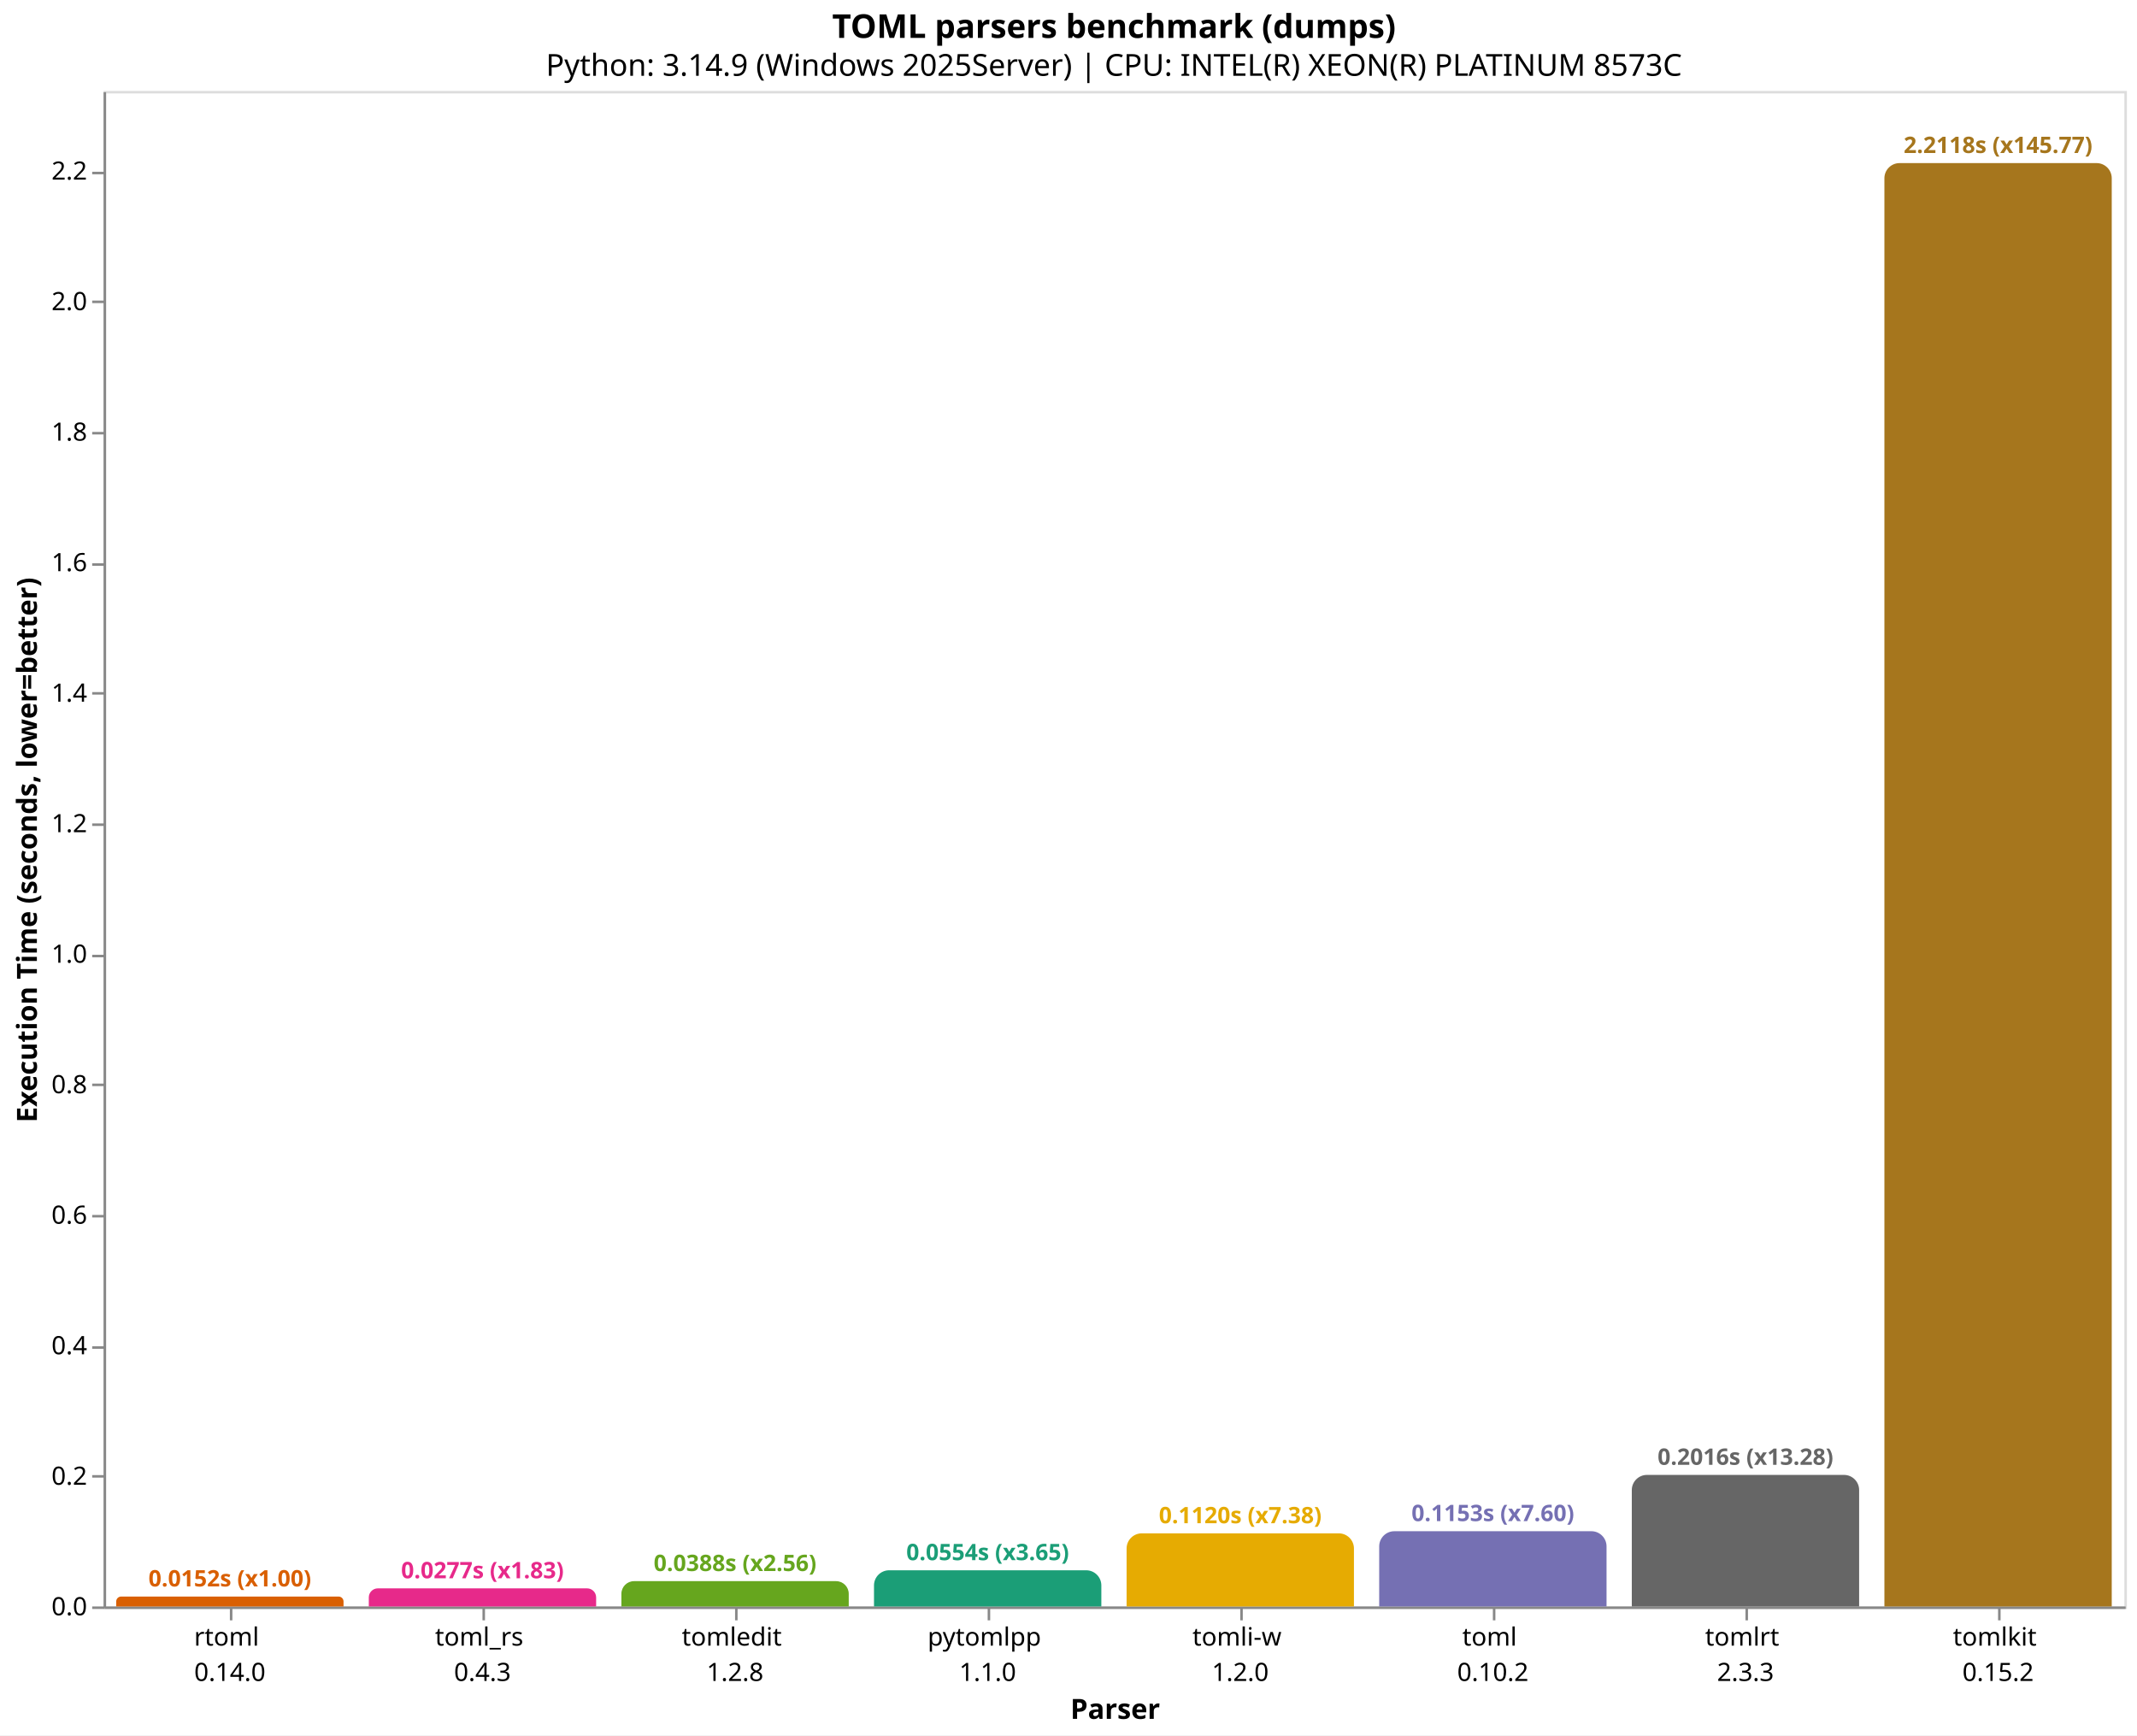
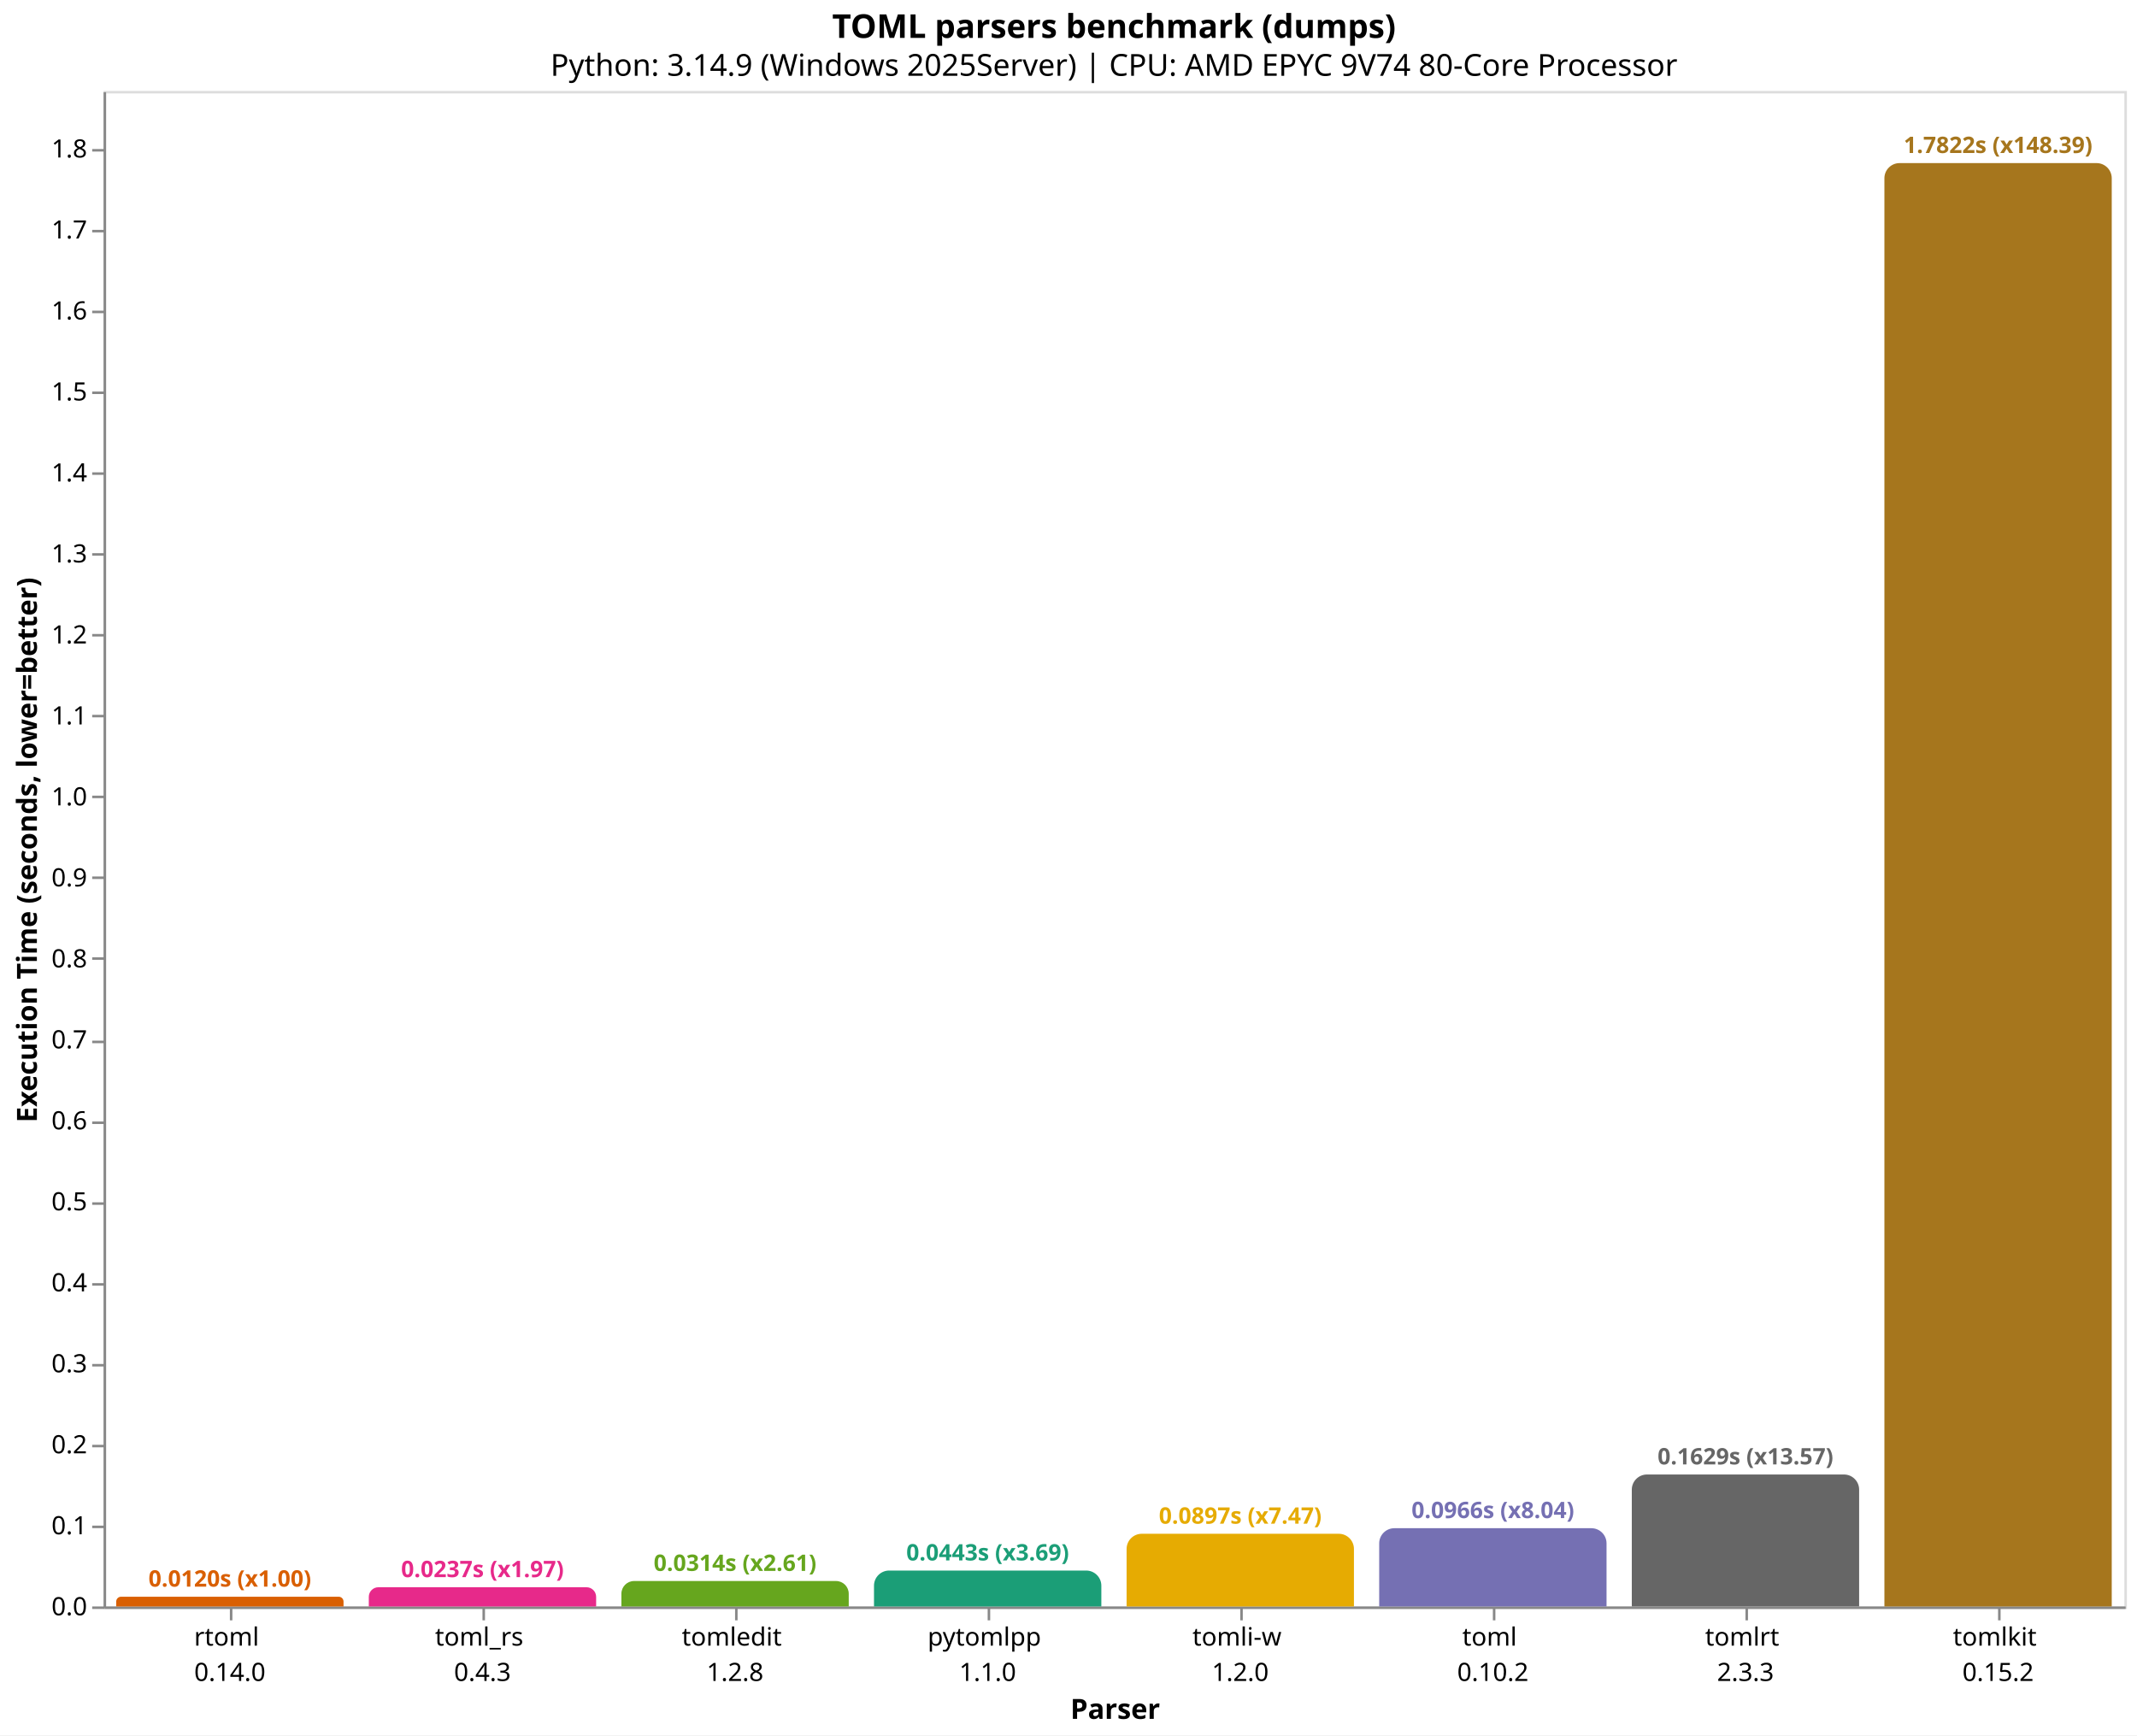
<svg xmlns="http://www.w3.org/2000/svg" version="1.1" class="marks" width="846" height="687" viewBox="0 0 846 687">
  <rect width="846" height="687" fill="white" />
  <g fill="none" stroke-miterlimit="10" transform="translate(41,36)">
    <g class="mark-group role-frame root" role="graphics-object" aria-roledescription="group mark container">
      <g transform="translate(0,0)">
        <path class="background" aria-hidden="true" d="M0.5,0.5h800v600h-800Z" stroke="#ddd" />
        <g>
          <g class="mark-group role-axis" role="graphics-symbol" aria-roledescription="axis" aria-label="X-axis titled 'Parser' for a discrete scale with 8 values: rtoml&#10;0.14.0, toml_rs&#10;0.4.3, tomledit&#10;1.2.8, pytomlpp&#10;1.1.0, tomli-w&#10;1.2.0, ending with tomlkit&#10;0.15.2">
            <g transform="translate(0.5,600.5)">
              <path class="background" aria-hidden="true" d="M0,0h0v0h0Z" pointer-events="none" />
              <g>
                <g class="mark-rule role-axis-tick" pointer-events="none">
                  <line transform="translate(50,0)" x2="0" y2="5" stroke="#888" stroke-width="1" opacity="1" />
                  <line transform="translate(150,0)" x2="0" y2="5" stroke="#888" stroke-width="1" opacity="1" />
                  <line transform="translate(250,0)" x2="0" y2="5" stroke="#888" stroke-width="1" opacity="1" />
                  <line transform="translate(350,0)" x2="0" y2="5" stroke="#888" stroke-width="1" opacity="1" />
                  <line transform="translate(450,0)" x2="0" y2="5" stroke="#888" stroke-width="1" opacity="1" />
                  <line transform="translate(550,0)" x2="0" y2="5" stroke="#888" stroke-width="1" opacity="1" />
                  <line transform="translate(650,0)" x2="0" y2="5" stroke="#888" stroke-width="1" opacity="1" />
                  <line transform="translate(750,0)" x2="0" y2="5" stroke="#888" stroke-width="1" opacity="1" />
                </g>
                <g class="mark-text role-axis-label" pointer-events="none">
                  <text text-anchor="middle" transform="translate(49.5,15)" font-family="sans-serif" font-size="10px" fill="#000" opacity="1">
                    <tspan>rtoml</tspan>
                    <tspan x="0" dy="14">0.14.0</tspan>
                  </text>
                  <text text-anchor="middle" transform="translate(149.5,15)" font-family="sans-serif" font-size="10px" fill="#000" opacity="1">
                    <tspan>toml_rs</tspan>
                    <tspan x="0" dy="14">0.4.3</tspan>
                  </text>
                  <text text-anchor="middle" transform="translate(249.5,15)" font-family="sans-serif" font-size="10px" fill="#000" opacity="1">
                    <tspan>tomledit</tspan>
                    <tspan x="0" dy="14">1.2.8</tspan>
                  </text>
                  <text text-anchor="middle" transform="translate(349.5,15)" font-family="sans-serif" font-size="10px" fill="#000" opacity="1">
                    <tspan>pytomlpp</tspan>
                    <tspan x="0" dy="14">1.1.0</tspan>
                  </text>
                  <text text-anchor="middle" transform="translate(449.5,15)" font-family="sans-serif" font-size="10px" fill="#000" opacity="1">
                    <tspan>tomli-w</tspan>
                    <tspan x="0" dy="14">1.2.0</tspan>
                  </text>
                  <text text-anchor="middle" transform="translate(549.5,15)" font-family="sans-serif" font-size="10px" fill="#000" opacity="1">
                    <tspan>toml</tspan>
                    <tspan x="0" dy="14">0.10.2</tspan>
                  </text>
                  <text text-anchor="middle" transform="translate(649.5,15)" font-family="sans-serif" font-size="10px" fill="#000" opacity="1">
                    <tspan>tomlrt</tspan>
                    <tspan x="0" dy="14">2.3.3</tspan>
                  </text>
                  <text text-anchor="middle" transform="translate(749.5,15)" font-family="sans-serif" font-size="10px" fill="#000" opacity="1">
                    <tspan>tomlkit</tspan>
                    <tspan x="0" dy="14">0.15.2</tspan>
                  </text>
                </g>
                <g class="mark-rule role-axis-domain" pointer-events="none">
                  <line transform="translate(0,0)" x2="800" y2="0" stroke="#888" stroke-width="1" opacity="1" />
                </g>
                <g class="mark-text role-axis-title" pointer-events="none">
                  <text text-anchor="middle" transform="translate(400,44)" font-family="sans-serif" font-size="11px" font-weight="bold" fill="#000" opacity="1">Parser</text>
                </g>
              </g>
              <path class="foreground" aria-hidden="true" d="" pointer-events="none" display="none" />
            </g>
          </g>
-           <g class="mark-group role-axis" role="graphics-symbol" aria-roledescription="axis" aria-label="Y-axis titled 'Execution Time (seconds, lower=better)' for a linear scale with values from 0.0 to 2.3">
+           <g class="mark-group role-axis" role="graphics-symbol" aria-roledescription="axis" aria-label="Y-axis titled 'Execution Time (seconds, lower=better)' for a linear scale with values from 0.0 to 1.9">
            <g transform="translate(0.5,0.5)">
              <path class="background" aria-hidden="true" d="M0,0h0v0h0Z" pointer-events="none" />
              <g>
                <g class="mark-rule role-axis-tick" pointer-events="none">
                  <line transform="translate(0,600)" x2="-5" y2="0" stroke="#888" stroke-width="1" opacity="1" />
-                   <line transform="translate(0,548)" x2="-5" y2="0" stroke="#888" stroke-width="1" opacity="1" />
-                   <line transform="translate(0,497)" x2="-5" y2="0" stroke="#888" stroke-width="1" opacity="1" />
-                   <line transform="translate(0,445)" x2="-5" y2="0" stroke="#888" stroke-width="1" opacity="1" />
-                   <line transform="translate(0,393)" x2="-5" y2="0" stroke="#888" stroke-width="1" opacity="1" />
-                   <line transform="translate(0,342)" x2="-5" y2="0" stroke="#888" stroke-width="1" opacity="1" />
-                   <line transform="translate(0,290)" x2="-5" y2="0" stroke="#888" stroke-width="1" opacity="1" />
-                   <line transform="translate(0,238)" x2="-5" y2="0" stroke="#888" stroke-width="1" opacity="1" />
-                   <line transform="translate(0,187)" x2="-5" y2="0" stroke="#888" stroke-width="1" opacity="1" />
-                   <line transform="translate(0,135)" x2="-5" y2="0" stroke="#888" stroke-width="1" opacity="1" />
-                   <line transform="translate(0,83)" x2="-5" y2="0" stroke="#888" stroke-width="1" opacity="1" />
-                   <line transform="translate(0,32)" x2="-5" y2="0" stroke="#888" stroke-width="1" opacity="1" />
+                   <line transform="translate(0,568)" x2="-5" y2="0" stroke="#888" stroke-width="1" opacity="1" />
+                   <line transform="translate(0,536)" x2="-5" y2="0" stroke="#888" stroke-width="1" opacity="1" />
+                   <line transform="translate(0,504)" x2="-5" y2="0" stroke="#888" stroke-width="1" opacity="1" />
+                   <line transform="translate(0,472)" x2="-5" y2="0" stroke="#888" stroke-width="1" opacity="1" />
+                   <line transform="translate(0,440)" x2="-5" y2="0" stroke="#888" stroke-width="1" opacity="1" />
+                   <line transform="translate(0,408)" x2="-5" y2="0" stroke="#888" stroke-width="1" opacity="1" />
+                   <line transform="translate(0,376)" x2="-5" y2="0" stroke="#888" stroke-width="1" opacity="1" />
+                   <line transform="translate(0,343)" x2="-5" y2="0" stroke="#888" stroke-width="1" opacity="1" />
+                   <line transform="translate(0,311)" x2="-5" y2="0" stroke="#888" stroke-width="1" opacity="1" />
+                   <line transform="translate(0,279)" x2="-5" y2="0" stroke="#888" stroke-width="1" opacity="1" />
+                   <line transform="translate(0,247)" x2="-5" y2="0" stroke="#888" stroke-width="1" opacity="1" />
+                   <line transform="translate(0,215)" x2="-5" y2="0" stroke="#888" stroke-width="1" opacity="1" />
+                   <line transform="translate(0,183)" x2="-5" y2="0" stroke="#888" stroke-width="1" opacity="1" />
+                   <line transform="translate(0,151)" x2="-5" y2="0" stroke="#888" stroke-width="1" opacity="1" />
+                   <line transform="translate(0,119)" x2="-5" y2="0" stroke="#888" stroke-width="1" opacity="1" />
+                   <line transform="translate(0,87)" x2="-5" y2="0" stroke="#888" stroke-width="1" opacity="1" />
+                   <line transform="translate(0,55)" x2="-5" y2="0" stroke="#888" stroke-width="1" opacity="1" />
+                   <line transform="translate(0,23)" x2="-5" y2="0" stroke="#888" stroke-width="1" opacity="1" />
                </g>
                <g class="mark-text role-axis-label" pointer-events="none">
                  <text text-anchor="end" transform="translate(-7,603)" font-family="sans-serif" font-size="10px" fill="#000" opacity="1">0.0</text>
-                   <text text-anchor="end" transform="translate(-7,551.329)" font-family="sans-serif" font-size="10px" fill="#000" opacity="1">0.2</text>
-                   <text text-anchor="end" transform="translate(-7,499.6581)" font-family="sans-serif" font-size="10px" fill="#000" opacity="1">0.4</text>
-                   <text text-anchor="end" transform="translate(-7,447.9871)" font-family="sans-serif" font-size="10px" fill="#000" opacity="1">0.6</text>
-                   <text text-anchor="end" transform="translate(-7,396.3162)" font-family="sans-serif" font-size="10px" fill="#000" opacity="1">0.8</text>
-                   <text text-anchor="end" transform="translate(-7,344.6452)" font-family="sans-serif" font-size="10px" fill="#000" opacity="1">1.0</text>
-                   <text text-anchor="end" transform="translate(-7,292.9742)" font-family="sans-serif" font-size="10px" fill="#000" opacity="1">1.2</text>
-                   <text text-anchor="end" transform="translate(-7,241.3033)" font-family="sans-serif" font-size="10px" fill="#000" opacity="1">1.4</text>
-                   <text text-anchor="end" transform="translate(-7,189.6323)" font-family="sans-serif" font-size="10px" fill="#000" opacity="1">1.6</text>
-                   <text text-anchor="end" transform="translate(-7,137.9614)" font-family="sans-serif" font-size="10px" fill="#000" opacity="1">1.8</text>
-                   <text text-anchor="end" transform="translate(-7,86.29041)" font-family="sans-serif" font-size="10px" fill="#000" opacity="1">2.0</text>
-                   <text text-anchor="end" transform="translate(-7,34.61945)" font-family="sans-serif" font-size="10px" fill="#000" opacity="1">2.2</text>
+                   <text text-anchor="end" transform="translate(-7,570.9366)" font-family="sans-serif" font-size="10px" fill="#000" opacity="1">0.1</text>
+                   <text text-anchor="end" transform="translate(-7,538.8732)" font-family="sans-serif" font-size="10px" fill="#000" opacity="1">0.2</text>
+                   <text text-anchor="end" transform="translate(-7,506.8099)" font-family="sans-serif" font-size="10px" fill="#000" opacity="1">0.3</text>
+                   <text text-anchor="end" transform="translate(-7,474.7465)" font-family="sans-serif" font-size="10px" fill="#000" opacity="1">0.4</text>
+                   <text text-anchor="end" transform="translate(-7,442.6831)" font-family="sans-serif" font-size="10px" fill="#000" opacity="1">0.5</text>
+                   <text text-anchor="end" transform="translate(-7,410.6197)" font-family="sans-serif" font-size="10px" fill="#000" opacity="1">0.6</text>
+                   <text text-anchor="end" transform="translate(-7,378.5564)" font-family="sans-serif" font-size="10px" fill="#000" opacity="1">0.7</text>
+                   <text text-anchor="end" transform="translate(-7,346.493)" font-family="sans-serif" font-size="10px" fill="#000" opacity="1">0.8</text>
+                   <text text-anchor="end" transform="translate(-7,314.4296)" font-family="sans-serif" font-size="10px" fill="#000" opacity="1">0.9</text>
+                   <text text-anchor="end" transform="translate(-7,282.3662)" font-family="sans-serif" font-size="10px" fill="#000" opacity="1">1.0</text>
+                   <text text-anchor="end" transform="translate(-7,250.3029)" font-family="sans-serif" font-size="10px" fill="#000" opacity="1">1.1</text>
+                   <text text-anchor="end" transform="translate(-7,218.2395)" font-family="sans-serif" font-size="10px" fill="#000" opacity="1">1.2</text>
+                   <text text-anchor="end" transform="translate(-7,186.1761)" font-family="sans-serif" font-size="10px" fill="#000" opacity="1">1.3</text>
+                   <text text-anchor="end" transform="translate(-7,154.1127)" font-family="sans-serif" font-size="10px" fill="#000" opacity="1">1.4</text>
+                   <text text-anchor="end" transform="translate(-7,122.0493)" font-family="sans-serif" font-size="10px" fill="#000" opacity="1">1.5</text>
+                   <text text-anchor="end" transform="translate(-7,89.98596)" font-family="sans-serif" font-size="10px" fill="#000" opacity="1">1.6</text>
+                   <text text-anchor="end" transform="translate(-7,57.92259)" font-family="sans-serif" font-size="10px" fill="#000" opacity="1">1.7</text>
+                   <text text-anchor="end" transform="translate(-7,25.85921)" font-family="sans-serif" font-size="10px" fill="#000" opacity="1">1.8</text>
                </g>
                <g class="mark-rule role-axis-domain" pointer-events="none">
                  <line transform="translate(0,600)" x2="0" y2="-600" stroke="#888" stroke-width="1" opacity="1" />
                </g>
                <g class="mark-text role-axis-title" pointer-events="none">
                  <text text-anchor="middle" transform="translate(-24.90137,300) rotate(-90) translate(0,-2)" font-family="sans-serif" font-size="11px" font-weight="bold" fill="#000" opacity="1">Execution Time (seconds, lower=better)</text>
                </g>
              </g>
              <path class="foreground" aria-hidden="true" d="" pointer-events="none" display="none" />
            </g>
          </g>
          <g class="mark-group role-scope" role="graphics-object" aria-roledescription="group mark container">
-             <g transform="translate(5,596.0798)">
-               <path class="background" aria-hidden="true" d="M1.96,0L88.04,0C89.122,0,90,0.878,90,1.96L90,3.92C90,3.92,90,3.92,90,3.92L0,3.92C0,3.92,0,3.92,0,3.92L0,1.96C0,0.878,0.878,0,1.96,0Z" />
+             <g transform="translate(5,596.1491)">
+               <path class="background" aria-hidden="true" d="M1.925,0L88.075,0C89.137,0,90,0.863,90,1.925L90,3.851C90,3.851,90,3.851,90,3.851L0,3.851C0,3.851,0,3.851,0,3.851L0,1.925C0,0.863,0.863,0,1.925,0Z" />
              <g clip-path="url(#clip9)">
                <g class="mark-group role-scope" role="graphics-object" aria-roledescription="group mark container">
-                   <g transform="translate(0,-596.0798)">
-                     <path class="background" aria-hidden="true" d="M0,0h90v0h-90Z" />
-                     <g>
-                       <g class="mark-rect role-mark layer_0_marks" role="graphics-object" aria-roledescription="rect mark container">
-                         <path aria-label="Parser: rtoml&#10;0.14.0; Execution Time (seconds, lower=better): 0.0151736; parser: rtoml; Execution Time (s): 0.0152; Slowdown: 1.00" role="graphics-symbol" aria-roledescription="bar" d="M0,596.08h90v3.92h-90Z" fill="#d95f02" />
-                       </g>
-                     </g>
-                     <path class="foreground" aria-hidden="true" d="" display="none" />
-                   </g>
-                 </g>
-               </g>
-               <path class="foreground" aria-hidden="true" d="" display="none" />
-             </g>
-             <g transform="translate(105,592.8398)">
-               <path class="background" aria-hidden="true" d="M3.58,0L86.42,0C88.396,0,90,1.604,90,3.58L90,7.16C90,7.16,90,7.16,90,7.16L0,7.16C0,7.16,0,7.16,0,7.16L0,3.58C0,1.604,1.604,0,3.58,0Z" />
+                   <g transform="translate(0,-596.1491)">
+                     <path class="background" aria-hidden="true" d="M0,0h90v0h-90Z" />
+                     <g>
+                       <g class="mark-rect role-mark layer_0_marks" role="graphics-object" aria-roledescription="rect mark container">
+                         <path aria-label="Parser: rtoml&#10;0.14.0; Execution Time (seconds, lower=better): 0.0120103; parser: rtoml; Execution Time (s): 0.0120; Slowdown: 1.00" role="graphics-symbol" aria-roledescription="bar" d="M0,596.149h90v3.851h-90Z" fill="#d95f02" />
+                       </g>
+                     </g>
+                     <path class="foreground" aria-hidden="true" d="" display="none" />
+                   </g>
+                 </g>
+               </g>
+               <path class="foreground" aria-hidden="true" d="" display="none" />
+             </g>
+             <g transform="translate(105,592.3953)">
+               <path class="background" aria-hidden="true" d="M3.802,0L86.198,0C88.296,0,90,1.704,90,3.802L90,7.605C90,7.605,90,7.605,90,7.605L0,7.605C0,7.605,0,7.605,0,7.605L0,3.802C0,1.704,1.704,0,3.802,0Z" />
              <g clip-path="url(#clip10)">
                <g class="mark-group role-scope" role="graphics-object" aria-roledescription="group mark container">
-                   <g transform="translate(0,-592.8398)">
-                     <path class="background" aria-hidden="true" d="M0,0h90v0h-90Z" />
-                     <g>
-                       <g class="mark-rect role-mark layer_0_marks" role="graphics-object" aria-roledescription="rect mark container">
-                         <path aria-label="Parser: toml_rs&#10;0.4.3; Execution Time (seconds, lower=better): 0.0277145; parser: toml_rs; Execution Time (s): 0.0277; Slowdown: 1.83" role="graphics-symbol" aria-roledescription="bar" d="M0,592.84h90v7.16h-90Z" fill="#e7298a" />
-                       </g>
-                     </g>
-                     <path class="foreground" aria-hidden="true" d="" display="none" />
-                   </g>
-                 </g>
-               </g>
-               <path class="foreground" aria-hidden="true" d="" display="none" />
-             </g>
-             <g transform="translate(205,589.9831)">
-               <path class="background" aria-hidden="true" d="M5.008,0L84.992,0C87.756,0,90,2.244,90,5.008L90,10.017C90,10.017,90,10.017,90,10.017L0,10.017C0,10.017,0,10.017,0,10.017L0,5.008C0,2.244,2.244,0,5.008,0Z" />
+                   <g transform="translate(0,-592.3953)">
+                     <path class="background" aria-hidden="true" d="M0,0h90v0h-90Z" />
+                     <g>
+                       <g class="mark-rect role-mark layer_0_marks" role="graphics-object" aria-roledescription="rect mark container">
+                         <path aria-label="Parser: toml_rs&#10;0.4.3; Execution Time (seconds, lower=better): 0.0237177; parser: toml_rs; Execution Time (s): 0.0237; Slowdown: 1.97" role="graphics-symbol" aria-roledescription="bar" d="M0,592.395h90v7.605h-90Z" fill="#e7298a" />
+                       </g>
+                     </g>
+                     <path class="foreground" aria-hidden="true" d="" display="none" />
+                   </g>
+                 </g>
+               </g>
+               <path class="foreground" aria-hidden="true" d="" display="none" />
+             </g>
+             <g transform="translate(205,589.9303)">
+               <path class="background" aria-hidden="true" d="M5.035,0L84.965,0C87.744,0,90,2.256,90,5.035L90,10.07C90,10.07,90,10.07,90,10.07L0,10.07C0,10.07,0,10.07,0,10.07L0,5.035C0,2.256,2.256,0,5.035,0Z" />
              <g clip-path="url(#clip11)">
                <g class="mark-group role-scope" role="graphics-object" aria-roledescription="group mark container">
-                   <g transform="translate(0,-589.9831)">
-                     <path class="background" aria-hidden="true" d="M0,0h90v0h-90Z" />
-                     <g>
-                       <g class="mark-rect role-mark layer_0_marks" role="graphics-object" aria-roledescription="rect mark container">
-                         <path aria-label="Parser: tomledit&#10;1.2.8; Execution Time (seconds, lower=better): 0.0387718; parser: tomledit; Execution Time (s): 0.0388; Slowdown: 2.56" role="graphics-symbol" aria-roledescription="bar" d="M0,589.983h90v10.017h-90Z" fill="#66a61e" />
-                       </g>
-                     </g>
-                     <path class="foreground" aria-hidden="true" d="" display="none" />
-                   </g>
-                 </g>
-               </g>
-               <path class="foreground" aria-hidden="true" d="" display="none" />
-             </g>
-             <g transform="translate(305,585.6787)">
-               <path class="background" aria-hidden="true" d="M6,0L84,0C87.311,0,90,2.689,90,6L90,14.321C90,14.321,90,14.321,90,14.321L0,14.321C0,14.321,0,14.321,0,14.321L0,6C0,2.689,2.689,0,6,0Z" />
+                   <g transform="translate(0,-589.9303)">
+                     <path class="background" aria-hidden="true" d="M0,0h90v0h-90Z" />
+                     <g>
+                       <g class="mark-rect role-mark layer_0_marks" role="graphics-object" aria-roledescription="rect mark container">
+                         <path aria-label="Parser: tomledit&#10;1.2.8; Execution Time (seconds, lower=better): 0.0314056; parser: tomledit; Execution Time (s): 0.0314; Slowdown: 2.61" role="graphics-symbol" aria-roledescription="bar" d="M0,589.93h90v10.07h-90Z" fill="#66a61e" />
+                       </g>
+                     </g>
+                     <path class="foreground" aria-hidden="true" d="" display="none" />
+                   </g>
+                 </g>
+               </g>
+               <path class="foreground" aria-hidden="true" d="" display="none" />
+             </g>
+             <g transform="translate(305,585.7875)">
+               <path class="background" aria-hidden="true" d="M6,0L84,0C87.311,0,90,2.689,90,6L90,14.213C90,14.213,90,14.213,90,14.213L0,14.213C0,14.213,0,14.213,0,14.213L0,6C0,2.689,2.689,0,6,0Z" />
              <g clip-path="url(#clip12)">
                <g class="mark-group role-scope" role="graphics-object" aria-roledescription="group mark container">
-                   <g transform="translate(0,-585.6787)">
-                     <path class="background" aria-hidden="true" d="M0,0h90v0h-90Z" />
-                     <g>
-                       <g class="mark-rect role-mark layer_0_marks" role="graphics-object" aria-roledescription="rect mark container">
-                         <path aria-label="Parser: pytomlpp&#10;1.1.0; Execution Time (seconds, lower=better): 0.0554326; parser: pytomlpp; Execution Time (s): 0.0554; Slowdown: 3.65" role="graphics-symbol" aria-roledescription="bar" d="M0,585.679h90v14.321h-90Z" fill="#1b9e77" />
-                       </g>
-                     </g>
-                     <path class="foreground" aria-hidden="true" d="" display="none" />
-                   </g>
-                 </g>
-               </g>
-               <path class="foreground" aria-hidden="true" d="" display="none" />
-             </g>
-             <g transform="translate(405,571.0587)">
-               <path class="background" aria-hidden="true" d="M6,0L84,0C87.311,0,90,2.689,90,6L90,28.941C90,28.941,90,28.941,90,28.941L0,28.941C0,28.941,0,28.941,0,28.941L0,6C0,2.689,2.689,0,6,0Z" />
+                   <g transform="translate(0,-585.7875)">
+                     <path class="background" aria-hidden="true" d="M0,0h90v0h-90Z" />
+                     <g>
+                       <g class="mark-rect role-mark layer_0_marks" role="graphics-object" aria-roledescription="rect mark container">
+                         <path aria-label="Parser: pytomlpp&#10;1.1.0; Execution Time (seconds, lower=better): 0.0443263; parser: pytomlpp; Execution Time (s): 0.0443; Slowdown: 3.69" role="graphics-symbol" aria-roledescription="bar" d="M0,585.787h90v14.213h-90Z" fill="#1b9e77" />
+                       </g>
+                     </g>
+                     <path class="foreground" aria-hidden="true" d="" display="none" />
+                   </g>
+                 </g>
+               </g>
+               <path class="foreground" aria-hidden="true" d="" display="none" />
+             </g>
+             <g transform="translate(405,571.2303)">
+               <path class="background" aria-hidden="true" d="M6,0L84,0C87.311,0,90,2.689,90,6L90,28.77C90,28.77,90,28.77,90,28.77L0,28.77C0,28.77,0,28.77,0,28.77L0,6C0,2.689,2.689,0,6,0Z" />
              <g clip-path="url(#clip13)">
                <g class="mark-group role-scope" role="graphics-object" aria-roledescription="group mark container">
-                   <g transform="translate(0,-571.0587)">
-                     <path class="background" aria-hidden="true" d="M0,0h90v0h-90Z" />
-                     <g>
-                       <g class="mark-rect role-mark layer_0_marks" role="graphics-object" aria-roledescription="rect mark container">
-                         <path aria-label="Parser: tomli-w&#10;1.2.0; Execution Time (seconds, lower=better): 0.1120214; parser: tomli-w; Execution Time (s): 0.1120; Slowdown: 7.38" role="graphics-symbol" aria-roledescription="bar" d="M0,571.059h90v28.941h-90Z" fill="#e6ab02" />
-                       </g>
-                     </g>
-                     <path class="foreground" aria-hidden="true" d="" display="none" />
-                   </g>
-                 </g>
-               </g>
-               <path class="foreground" aria-hidden="true" d="" display="none" />
-             </g>
-             <g transform="translate(505,570.2151)">
-               <path class="background" aria-hidden="true" d="M6,0L84,0C87.311,0,90,2.689,90,6L90,29.785C90,29.785,90,29.785,90,29.785L0,29.785C0,29.785,0,29.785,0,29.785L0,6C0,2.689,2.689,0,6,0Z" />
+                   <g transform="translate(0,-571.2303)">
+                     <path class="background" aria-hidden="true" d="M0,0h90v0h-90Z" />
+                     <g>
+                       <g class="mark-rect role-mark layer_0_marks" role="graphics-object" aria-roledescription="rect mark container">
+                         <path aria-label="Parser: tomli-w&#10;1.2.0; Execution Time (seconds, lower=better): 0.0897277; parser: tomli-w; Execution Time (s): 0.0897; Slowdown: 7.47" role="graphics-symbol" aria-roledescription="bar" d="M0,571.23h90v28.77h-90Z" fill="#e6ab02" />
+                       </g>
+                     </g>
+                     <path class="foreground" aria-hidden="true" d="" display="none" />
+                   </g>
+                 </g>
+               </g>
+               <path class="foreground" aria-hidden="true" d="" display="none" />
+             </g>
+             <g transform="translate(505,569.0248)">
+               <path class="background" aria-hidden="true" d="M6,0L84,0C87.311,0,90,2.689,90,6L90,30.975C90,30.975,90,30.975,90,30.975L0,30.975C0,30.975,0,30.975,0,30.975L0,6C0,2.689,2.689,0,6,0Z" />
              <g clip-path="url(#clip14)">
                <g class="mark-group role-scope" role="graphics-object" aria-roledescription="group mark container">
-                   <g transform="translate(0,-570.2151)">
-                     <path class="background" aria-hidden="true" d="M0,0h90v0h-90Z" />
-                     <g>
-                       <g class="mark-rect role-mark layer_0_marks" role="graphics-object" aria-roledescription="rect mark container">
-                         <path aria-label="Parser: toml&#10;0.10.2; Execution Time (seconds, lower=better): 0.115287; parser: toml; Execution Time (s): 0.1153; Slowdown: 7.60" role="graphics-symbol" aria-roledescription="bar" d="M0,570.215h90v29.785h-90Z" fill="#7570b3" />
-                       </g>
-                     </g>
-                     <path class="foreground" aria-hidden="true" d="" display="none" />
-                   </g>
-                 </g>
-               </g>
-               <path class="foreground" aria-hidden="true" d="" display="none" />
-             </g>
-             <g transform="translate(605,547.9225)">
-               <path class="background" aria-hidden="true" d="M6,0L84,0C87.311,0,90,2.689,90,6L90,52.078C90,52.078,90,52.078,90,52.078L0,52.078C0,52.078,0,52.078,0,52.078L0,6C0,2.689,2.689,0,6,0Z" />
+                   <g transform="translate(0,-569.0248)">
+                     <path class="background" aria-hidden="true" d="M0,0h90v0h-90Z" />
+                     <g>
+                       <g class="mark-rect role-mark layer_0_marks" role="graphics-object" aria-roledescription="rect mark container">
+                         <path aria-label="Parser: toml&#10;0.10.2; Execution Time (seconds, lower=better): 0.0966063; parser: toml; Execution Time (s): 0.0966; Slowdown: 8.04" role="graphics-symbol" aria-roledescription="bar" d="M0,569.025h90v30.975h-90Z" fill="#7570b3" />
+                       </g>
+                     </g>
+                     <path class="foreground" aria-hidden="true" d="" display="none" />
+                   </g>
+                 </g>
+               </g>
+               <path class="foreground" aria-hidden="true" d="" display="none" />
+             </g>
+             <g transform="translate(605,547.7616)">
+               <path class="background" aria-hidden="true" d="M6,0L84,0C87.311,0,90,2.689,90,6L90,52.238C90,52.238,90,52.238,90,52.238L0,52.238C0,52.238,0,52.238,0,52.238L0,6C0,2.689,2.689,0,6,0Z" />
              <g clip-path="url(#clip15)">
                <g class="mark-group role-scope" role="graphics-object" aria-roledescription="group mark container">
-                   <g transform="translate(0,-547.9225)">
-                     <path class="background" aria-hidden="true" d="M0,0h90v0h-90Z" />
-                     <g>
-                       <g class="mark-rect role-mark layer_0_marks" role="graphics-object" aria-roledescription="rect mark container">
-                         <path aria-label="Parser: tomlrt&#10;2.3.3; Execution Time (seconds, lower=better): 0.2015737; parser: tomlrt; Execution Time (s): 0.2016; Slowdown: 13.28" role="graphics-symbol" aria-roledescription="bar" d="M0,547.922h90v52.078h-90Z" fill="#666666" />
+                   <g transform="translate(0,-547.7616)">
+                     <path class="background" aria-hidden="true" d="M0,0h90v0h-90Z" />
+                     <g>
+                       <g class="mark-rect role-mark layer_0_marks" role="graphics-object" aria-roledescription="rect mark container">
+                         <path aria-label="Parser: tomlrt&#10;2.3.3; Execution Time (seconds, lower=better): 0.1629222; parser: tomlrt; Execution Time (s): 0.1629; Slowdown: 13.57" role="graphics-symbol" aria-roledescription="bar" d="M0,547.762h90v52.238h-90Z" fill="#666666" />
                      </g>
                    </g>
                    <path class="foreground" aria-hidden="true" d="" display="none" />
                  </g>
                </g>
              </g>
              <path class="foreground" aria-hidden="true" d="" display="none" />
            </g>
            <g transform="translate(705,28.57143)">
              <path class="background" aria-hidden="true" d="M6,0L84,0C87.311,0,90,2.689,90,6L90,571.429C90,571.429,90,571.429,90,571.429L0,571.429C0,571.429,0,571.429,0,571.429L0,6C0,2.689,2.689,0,6,0Z" />
              <g clip-path="url(#clip16)">
                <g class="mark-group role-scope" role="graphics-object" aria-roledescription="group mark container">
                  <g transform="translate(0,-28.57143)">
                    <path class="background" aria-hidden="true" d="M0,0h90v0h-90Z" />
                    <g>
                      <g class="mark-rect role-mark layer_0_marks" role="graphics-object" aria-roledescription="rect mark container">
-                         <path aria-label="Parser: tomlkit&#10;0.15.2; Execution Time (seconds, lower=better): 2.2117978; parser: tomlkit; Execution Time (s): 2.2118; Slowdown: 145.77" role="graphics-symbol" aria-roledescription="bar" d="M0,28.571h90v571.429h-90Z" fill="#a6761d" />
+                         <path aria-label="Parser: tomlkit&#10;0.15.2; Execution Time (seconds, lower=better): 1.7821846; parser: tomlkit; Execution Time (s): 1.7822; Slowdown: 148.39" role="graphics-symbol" aria-roledescription="bar" d="M0,28.571h90v571.429h-90Z" fill="#a6761d" />
                      </g>
                    </g>
                    <path class="foreground" aria-hidden="true" d="" display="none" />
                  </g>
                </g>
              </g>
              <path class="foreground" aria-hidden="true" d="" display="none" />
            </g>
          </g>
          <g class="mark-text role-mark layer_1_marks" role="graphics-object" aria-roledescription="text mark container">
-             <text aria-label="Parser: rtoml&#10;0.14.0; Execution Time (seconds, lower=better): 0.0151736; parser: rtoml; label: 0.0152s (x1.00); Execution Time (s): 0.0152; Slowdown: 1.00" role="graphics-symbol" aria-roledescription="text mark" text-anchor="middle" transform="translate(50,592.0798)" font-family="sans-serif" font-size="9px" font-weight="bold" fill="#d95f02">0.0152s (x1.00)</text>
-             <text aria-label="Parser: toml_rs&#10;0.4.3; Execution Time (seconds, lower=better): 0.0277145; parser: toml_rs; label: 0.0277s (x1.83); Execution Time (s): 0.0277; Slowdown: 1.83" role="graphics-symbol" aria-roledescription="text mark" text-anchor="middle" transform="translate(150,588.8398)" font-family="sans-serif" font-size="9px" font-weight="bold" fill="#e7298a">0.0277s (x1.83)</text>
-             <text aria-label="Parser: tomledit&#10;1.2.8; Execution Time (seconds, lower=better): 0.0387718; parser: tomledit; label: 0.0388s (x2.56); Execution Time (s): 0.0388; Slowdown: 2.56" role="graphics-symbol" aria-roledescription="text mark" text-anchor="middle" transform="translate(250,585.9831)" font-family="sans-serif" font-size="9px" font-weight="bold" fill="#66a61e">0.0388s (x2.56)</text>
-             <text aria-label="Parser: pytomlpp&#10;1.1.0; Execution Time (seconds, lower=better): 0.0554326; parser: pytomlpp; label: 0.0554s (x3.65); Execution Time (s): 0.0554; Slowdown: 3.65" role="graphics-symbol" aria-roledescription="text mark" text-anchor="middle" transform="translate(350,581.6787)" font-family="sans-serif" font-size="9px" font-weight="bold" fill="#1b9e77">0.0554s (x3.65)</text>
-             <text aria-label="Parser: tomli-w&#10;1.2.0; Execution Time (seconds, lower=better): 0.1120214; parser: tomli-w; label: 0.1120s (x7.38); Execution Time (s): 0.1120; Slowdown: 7.38" role="graphics-symbol" aria-roledescription="text mark" text-anchor="middle" transform="translate(450,567.0587)" font-family="sans-serif" font-size="9px" font-weight="bold" fill="#e6ab02">0.1120s (x7.38)</text>
-             <text aria-label="Parser: toml&#10;0.10.2; Execution Time (seconds, lower=better): 0.115287; parser: toml; label: 0.1153s (x7.60); Execution Time (s): 0.1153; Slowdown: 7.60" role="graphics-symbol" aria-roledescription="text mark" text-anchor="middle" transform="translate(550,566.2151)" font-family="sans-serif" font-size="9px" font-weight="bold" fill="#7570b3">0.1153s (x7.60)</text>
-             <text aria-label="Parser: tomlrt&#10;2.3.3; Execution Time (seconds, lower=better): 0.2015737; parser: tomlrt; label: 0.2016s (x13.28); Execution Time (s): 0.2016; Slowdown: 13.28" role="graphics-symbol" aria-roledescription="text mark" text-anchor="middle" transform="translate(650,543.9225)" font-family="sans-serif" font-size="9px" font-weight="bold" fill="#666666">0.2016s (x13.28)</text>
-             <text aria-label="Parser: tomlkit&#10;0.15.2; Execution Time (seconds, lower=better): 2.2117978; parser: tomlkit; label: 2.2118s (x145.77); Execution Time (s): 2.2118; Slowdown: 145.77" role="graphics-symbol" aria-roledescription="text mark" text-anchor="middle" transform="translate(750,24.57143)" font-family="sans-serif" font-size="9px" font-weight="bold" fill="#a6761d">2.2118s (x145.77)</text>
+             <text aria-label="Parser: rtoml&#10;0.14.0; Execution Time (seconds, lower=better): 0.0120103; parser: rtoml; label: 0.0120s (x1.00); Execution Time (s): 0.0120; Slowdown: 1.00" role="graphics-symbol" aria-roledescription="text mark" text-anchor="middle" transform="translate(50,592.1491)" font-family="sans-serif" font-size="9px" font-weight="bold" fill="#d95f02">0.0120s (x1.00)</text>
+             <text aria-label="Parser: toml_rs&#10;0.4.3; Execution Time (seconds, lower=better): 0.0237177; parser: toml_rs; label: 0.0237s (x1.97); Execution Time (s): 0.0237; Slowdown: 1.97" role="graphics-symbol" aria-roledescription="text mark" text-anchor="middle" transform="translate(150,588.3953)" font-family="sans-serif" font-size="9px" font-weight="bold" fill="#e7298a">0.0237s (x1.97)</text>
+             <text aria-label="Parser: tomledit&#10;1.2.8; Execution Time (seconds, lower=better): 0.0314056; parser: tomledit; label: 0.0314s (x2.61); Execution Time (s): 0.0314; Slowdown: 2.61" role="graphics-symbol" aria-roledescription="text mark" text-anchor="middle" transform="translate(250,585.9303)" font-family="sans-serif" font-size="9px" font-weight="bold" fill="#66a61e">0.0314s (x2.61)</text>
+             <text aria-label="Parser: pytomlpp&#10;1.1.0; Execution Time (seconds, lower=better): 0.0443263; parser: pytomlpp; label: 0.0443s (x3.69); Execution Time (s): 0.0443; Slowdown: 3.69" role="graphics-symbol" aria-roledescription="text mark" text-anchor="middle" transform="translate(350,581.7875)" font-family="sans-serif" font-size="9px" font-weight="bold" fill="#1b9e77">0.0443s (x3.69)</text>
+             <text aria-label="Parser: tomli-w&#10;1.2.0; Execution Time (seconds, lower=better): 0.0897277; parser: tomli-w; label: 0.0897s (x7.47); Execution Time (s): 0.0897; Slowdown: 7.47" role="graphics-symbol" aria-roledescription="text mark" text-anchor="middle" transform="translate(450,567.2303)" font-family="sans-serif" font-size="9px" font-weight="bold" fill="#e6ab02">0.0897s (x7.47)</text>
+             <text aria-label="Parser: toml&#10;0.10.2; Execution Time (seconds, lower=better): 0.0966063; parser: toml; label: 0.0966s (x8.04); Execution Time (s): 0.0966; Slowdown: 8.04" role="graphics-symbol" aria-roledescription="text mark" text-anchor="middle" transform="translate(550,565.0248)" font-family="sans-serif" font-size="9px" font-weight="bold" fill="#7570b3">0.0966s (x8.04)</text>
+             <text aria-label="Parser: tomlrt&#10;2.3.3; Execution Time (seconds, lower=better): 0.1629222; parser: tomlrt; label: 0.1629s (x13.57); Execution Time (s): 0.1629; Slowdown: 13.57" role="graphics-symbol" aria-roledescription="text mark" text-anchor="middle" transform="translate(650,543.7616)" font-family="sans-serif" font-size="9px" font-weight="bold" fill="#666666">0.1629s (x13.57)</text>
+             <text aria-label="Parser: tomlkit&#10;0.15.2; Execution Time (seconds, lower=better): 1.7821846; parser: tomlkit; label: 1.7822s (x148.39); Execution Time (s): 1.7822; Slowdown: 148.39" role="graphics-symbol" aria-roledescription="text mark" text-anchor="middle" transform="translate(750,24.57143)" font-family="sans-serif" font-size="9px" font-weight="bold" fill="#a6761d">1.7822s (x148.39)</text>
          </g>
          <g class="mark-group role-title">
            <g transform="translate(400,-31)">
              <path class="background" aria-hidden="true" d="M0,0h0v0h0Z" pointer-events="none" />
              <g>
                <g class="mark-text role-title-text" role="graphics-symbol" aria-roledescription="title" aria-label="Title text 'TOML parsers benchmark (dumps)'" pointer-events="none">
                  <text text-anchor="middle" transform="translate(0,10)" font-family="sans-serif" font-size="13px" font-weight="bold" fill="#000" opacity="1">TOML parsers benchmark (dumps)</text>
                </g>
-                 <g class="mark-text role-title-subtitle" role="graphics-symbol" aria-roledescription="subtitle" aria-label="Subtitle text 'Python: 3.14.9 (Windows 2025Server) | CPU: INTEL(R) XEON(R) PLATINUM 8573C'" pointer-events="none">
-                   <text text-anchor="middle" transform="translate(0,25)" font-family="sans-serif" font-size="12px" fill="#000" opacity="1">Python: 3.14.9 (Windows 2025Server) | CPU: INTEL(R) XEON(R) PLATINUM 8573C</text>
+                 <g class="mark-text role-title-subtitle" role="graphics-symbol" aria-roledescription="subtitle" aria-label="Subtitle text 'Python: 3.14.9 (Windows 2025Server) | CPU: AMD EPYC 9V74 80-Core Processor'" pointer-events="none">
+                   <text text-anchor="middle" transform="translate(0,25)" font-family="sans-serif" font-size="12px" fill="#000" opacity="1">Python: 3.14.9 (Windows 2025Server) | CPU: AMD EPYC 9V74 80-Core Processor</text>
                </g>
              </g>
              <path class="foreground" aria-hidden="true" d="" pointer-events="none" display="none" />
            </g>
          </g>
        </g>
        <path class="foreground" aria-hidden="true" d="" display="none" />
      </g>
    </g>
  </g>
  <defs>
    <clipPath id="clip9">
-       <path d="M1.96,0L88.04,0C89.122,0,90,0.878,90,1.96L90,3.92C90,3.92,90,3.92,90,3.92L0,3.92C0,3.92,0,3.92,0,3.92L0,1.96C0,0.878,0.878,0,1.96,0Z" />
+       <path d="M1.925,0L88.075,0C89.137,0,90,0.863,90,1.925L90,3.851C90,3.851,90,3.851,90,3.851L0,3.851C0,3.851,0,3.851,0,3.851L0,1.925C0,0.863,0.863,0,1.925,0Z" />
    </clipPath>
    <clipPath id="clip10">
-       <path d="M3.58,0L86.42,0C88.396,0,90,1.604,90,3.58L90,7.16C90,7.16,90,7.16,90,7.16L0,7.16C0,7.16,0,7.16,0,7.16L0,3.58C0,1.604,1.604,0,3.58,0Z" />
+       <path d="M3.802,0L86.198,0C88.296,0,90,1.704,90,3.802L90,7.605C90,7.605,90,7.605,90,7.605L0,7.605C0,7.605,0,7.605,0,7.605L0,3.802C0,1.704,1.704,0,3.802,0Z" />
    </clipPath>
    <clipPath id="clip11">
-       <path d="M5.008,0L84.992,0C87.756,0,90,2.244,90,5.008L90,10.017C90,10.017,90,10.017,90,10.017L0,10.017C0,10.017,0,10.017,0,10.017L0,5.008C0,2.244,2.244,0,5.008,0Z" />
+       <path d="M5.035,0L84.965,0C87.744,0,90,2.256,90,5.035L90,10.07C90,10.07,90,10.07,90,10.07L0,10.07C0,10.07,0,10.07,0,10.07L0,5.035C0,2.256,2.256,0,5.035,0Z" />
    </clipPath>
    <clipPath id="clip12">
-       <path d="M6,0L84,0C87.311,0,90,2.689,90,6L90,14.321C90,14.321,90,14.321,90,14.321L0,14.321C0,14.321,0,14.321,0,14.321L0,6C0,2.689,2.689,0,6,0Z" />
+       <path d="M6,0L84,0C87.311,0,90,2.689,90,6L90,14.213C90,14.213,90,14.213,90,14.213L0,14.213C0,14.213,0,14.213,0,14.213L0,6C0,2.689,2.689,0,6,0Z" />
    </clipPath>
    <clipPath id="clip13">
-       <path d="M6,0L84,0C87.311,0,90,2.689,90,6L90,28.941C90,28.941,90,28.941,90,28.941L0,28.941C0,28.941,0,28.941,0,28.941L0,6C0,2.689,2.689,0,6,0Z" />
+       <path d="M6,0L84,0C87.311,0,90,2.689,90,6L90,28.77C90,28.77,90,28.77,90,28.77L0,28.77C0,28.77,0,28.77,0,28.77L0,6C0,2.689,2.689,0,6,0Z" />
    </clipPath>
    <clipPath id="clip14">
-       <path d="M6,0L84,0C87.311,0,90,2.689,90,6L90,29.785C90,29.785,90,29.785,90,29.785L0,29.785C0,29.785,0,29.785,0,29.785L0,6C0,2.689,2.689,0,6,0Z" />
+       <path d="M6,0L84,0C87.311,0,90,2.689,90,6L90,30.975C90,30.975,90,30.975,90,30.975L0,30.975C0,30.975,0,30.975,0,30.975L0,6C0,2.689,2.689,0,6,0Z" />
    </clipPath>
    <clipPath id="clip15">
-       <path d="M6,0L84,0C87.311,0,90,2.689,90,6L90,52.078C90,52.078,90,52.078,90,52.078L0,52.078C0,52.078,0,52.078,0,52.078L0,6C0,2.689,2.689,0,6,0Z" />
+       <path d="M6,0L84,0C87.311,0,90,2.689,90,6L90,52.238C90,52.238,90,52.238,90,52.238L0,52.238C0,52.238,0,52.238,0,52.238L0,6C0,2.689,2.689,0,6,0Z" />
    </clipPath>
    <clipPath id="clip16">
      <path d="M6,0L84,0C87.311,0,90,2.689,90,6L90,571.429C90,571.429,90,571.429,90,571.429L0,571.429C0,571.429,0,571.429,0,571.429L0,6C0,2.689,2.689,0,6,0Z" />
    </clipPath>
  </defs>
</svg>
